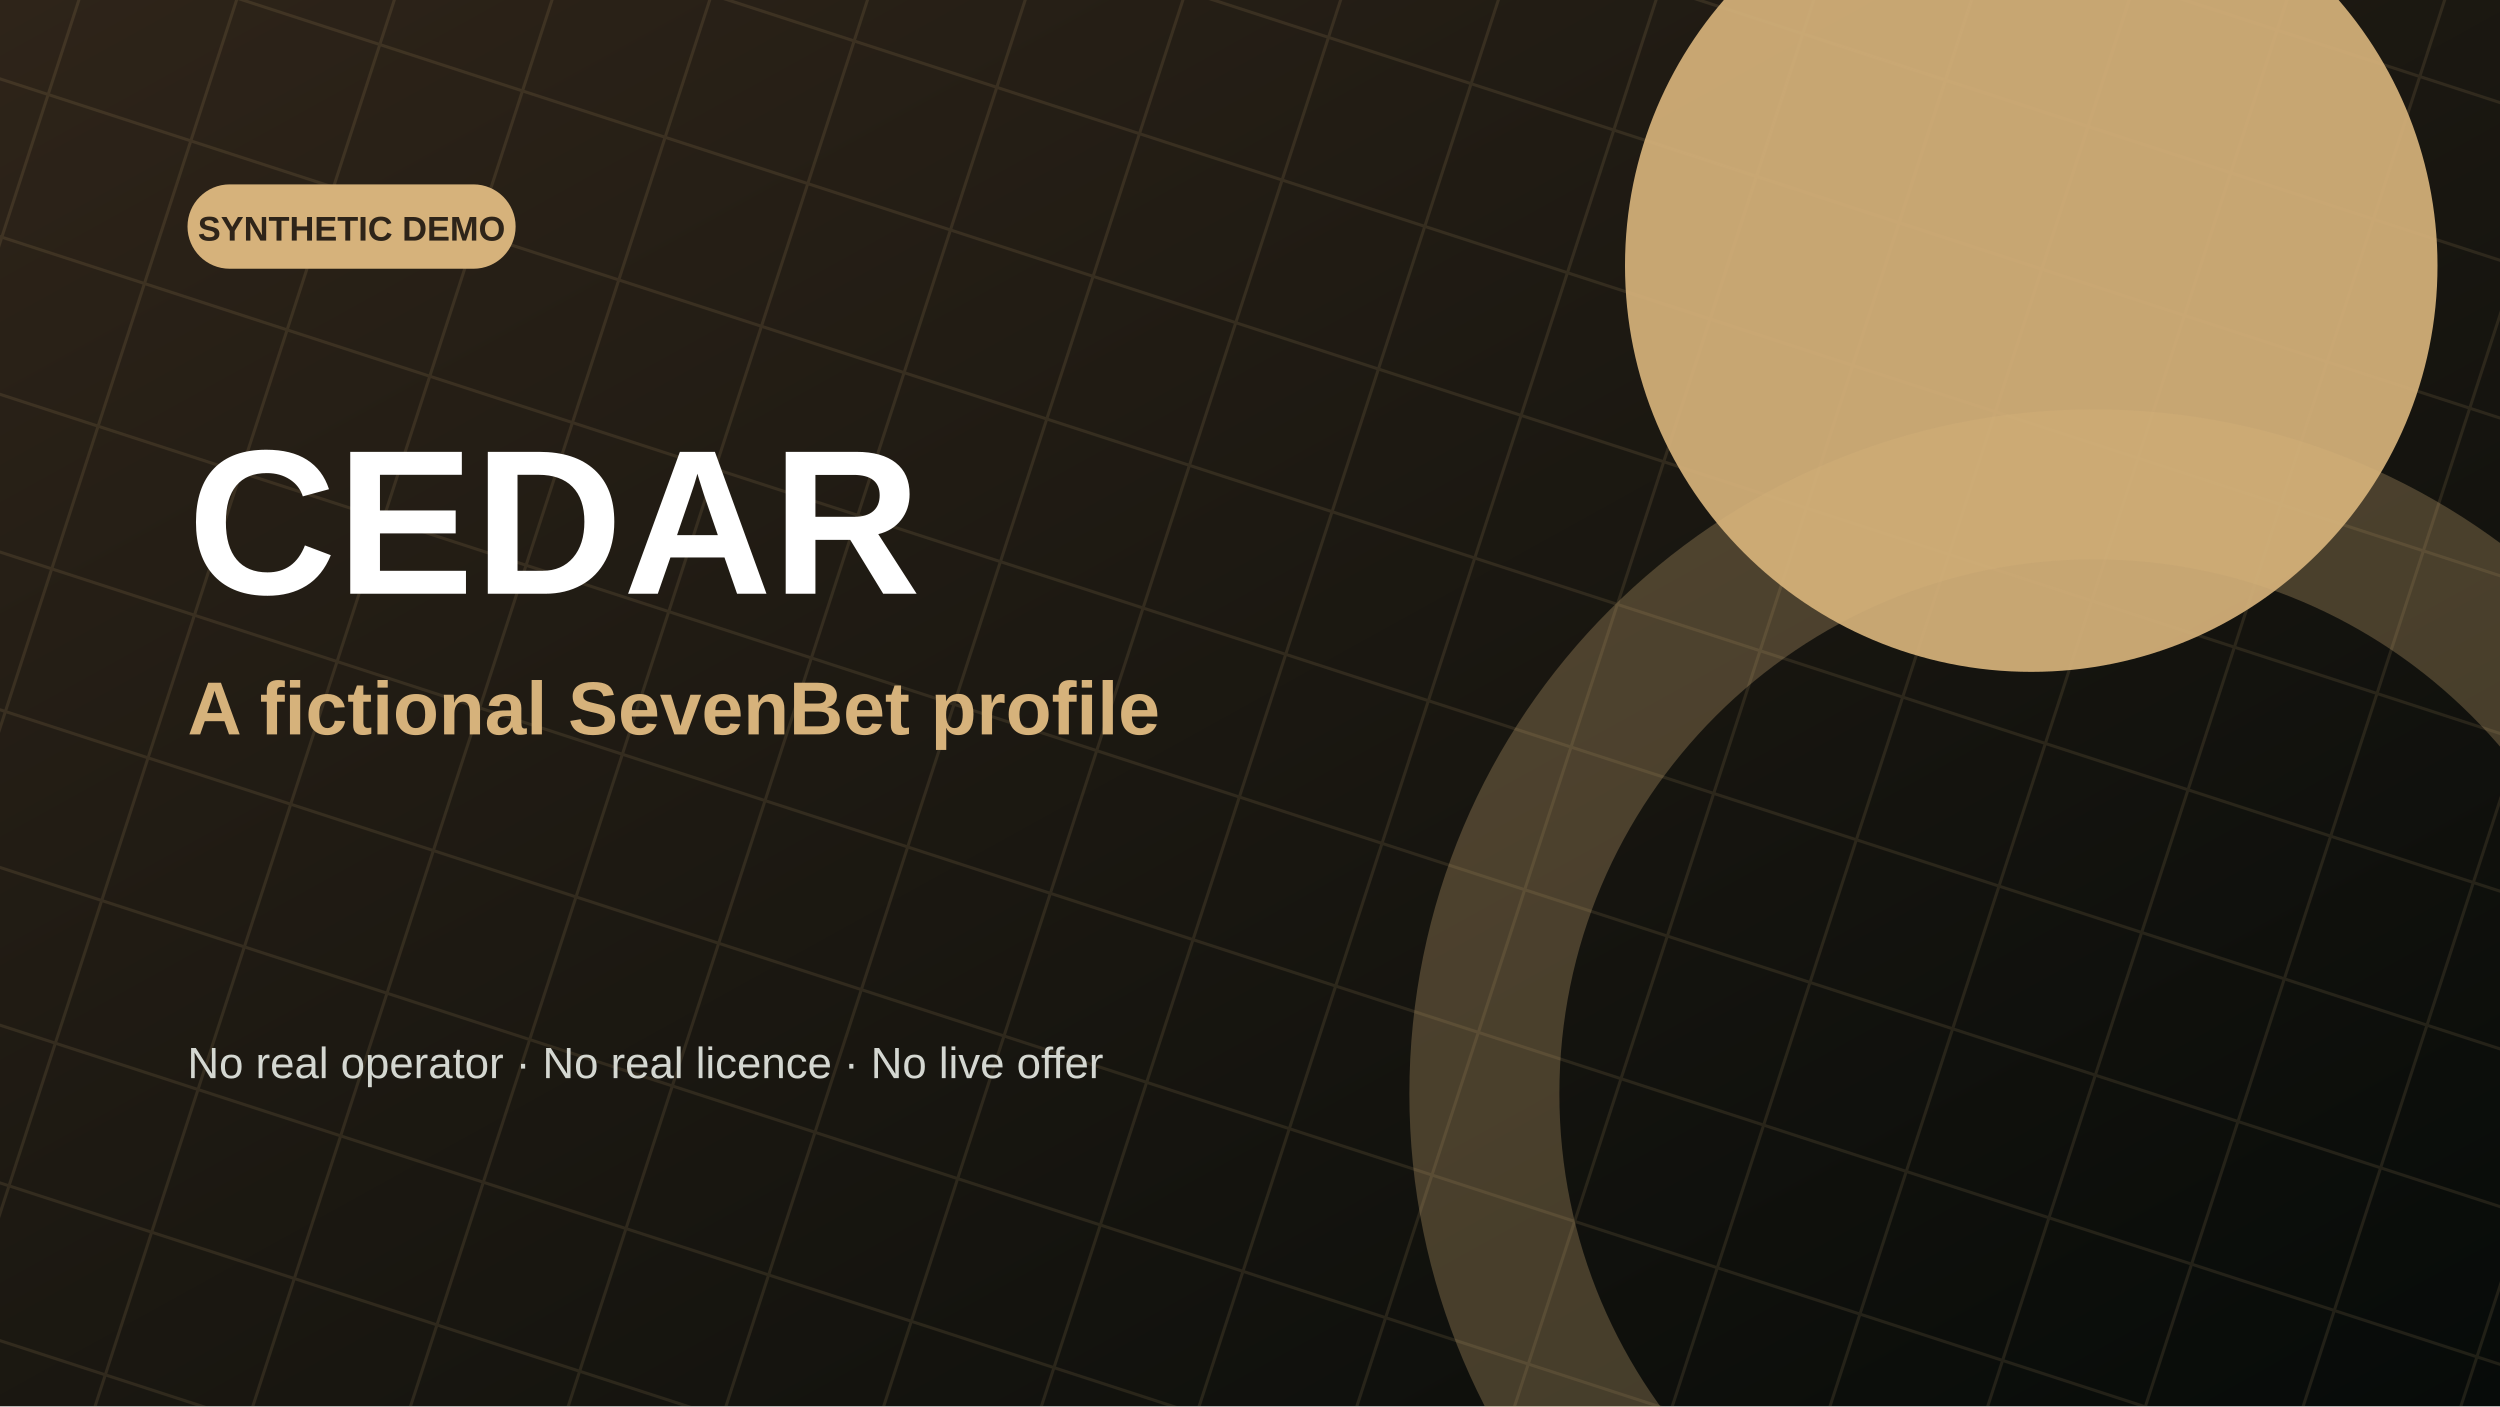
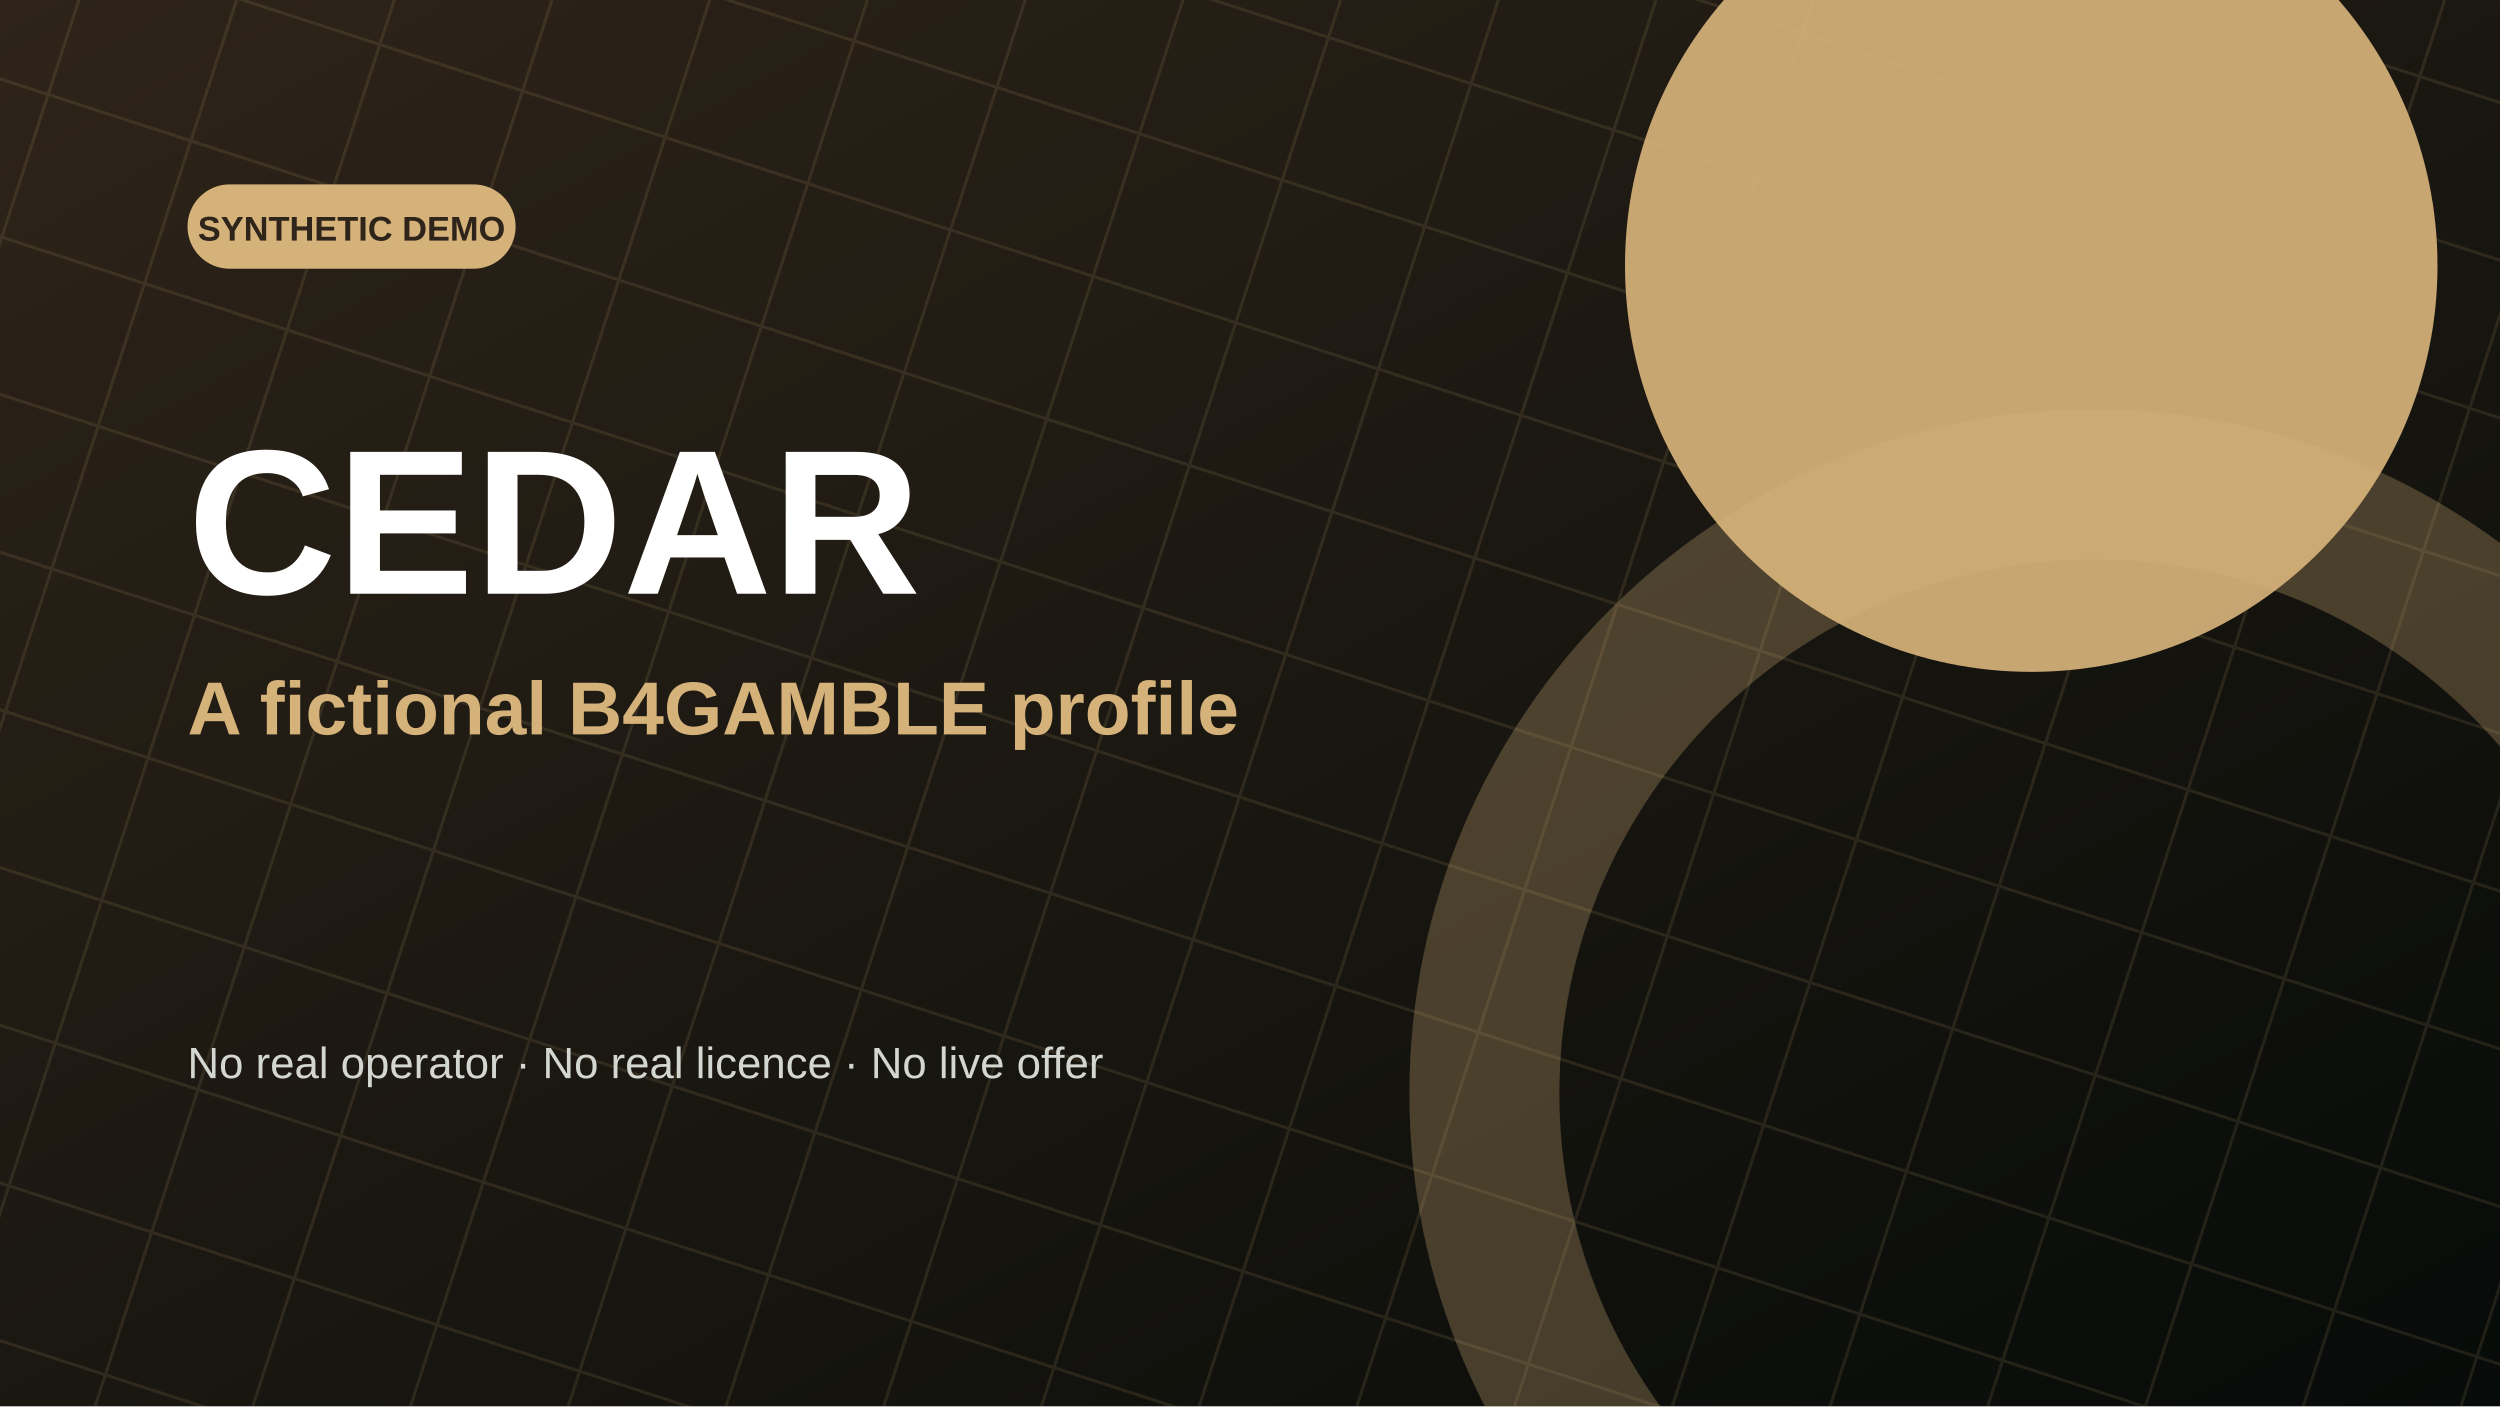
<svg xmlns="http://www.w3.org/2000/svg" width="1600" height="900" viewBox="0 0 1600 900" role="img" aria-labelledby="title">
  <defs>
    <linearGradient id="g" x1="0" y1="0" x2="1" y2="1">
      <stop stop-color="#2e2419" />
      <stop offset="1" stop-color="#070b09" />
    </linearGradient>
    <pattern id="p" width="96" height="96" patternUnits="userSpaceOnUse" patternTransform="rotate(18)">
      <path d="M0 48h96M48 0v96" stroke="#d6b27b" stroke-opacity=".12" stroke-width="2" />
    </pattern>
  </defs>
  <rect width="1600" height="900" fill="url(#g)" />
  <rect width="1600" height="900" fill="url(#p)" />
  <circle cx="1300" cy="170" r="260" fill="#d6b27b" fill-opacity=".92" />
  <circle cx="1340" cy="700" r="390" fill="none" stroke="#d6b27b" stroke-opacity=".28" stroke-width="96" />
  <rect x="120" y="118" width="210" height="54" rx="27" fill="#d6b27b" />
  <text x="225" y="154" text-anchor="middle" font-family="Arial,sans-serif" font-size="22" font-weight="900" fill="#2e2419">SYNTHETIC DEMO</text>
  <text x="120" y="380" font-family="Arial,sans-serif" font-size="132" font-weight="900" fill="#fff">CEDAR</text>
-   <text x="120" y="470" font-family="Arial,sans-serif" font-size="48" font-weight="700" fill="#d6b27b">A fictional SevenBet profile</text>
+   <text x="120" y="470" font-family="Arial,sans-serif" font-size="48" font-weight="700" fill="#d6b27b">A fictional B4GAMBLE profile</text>
  <text x="120" y="690" font-family="Arial,sans-serif" font-size="28" fill="#d4d7d1">No real operator · No real licence · No live offer</text>
</svg>
